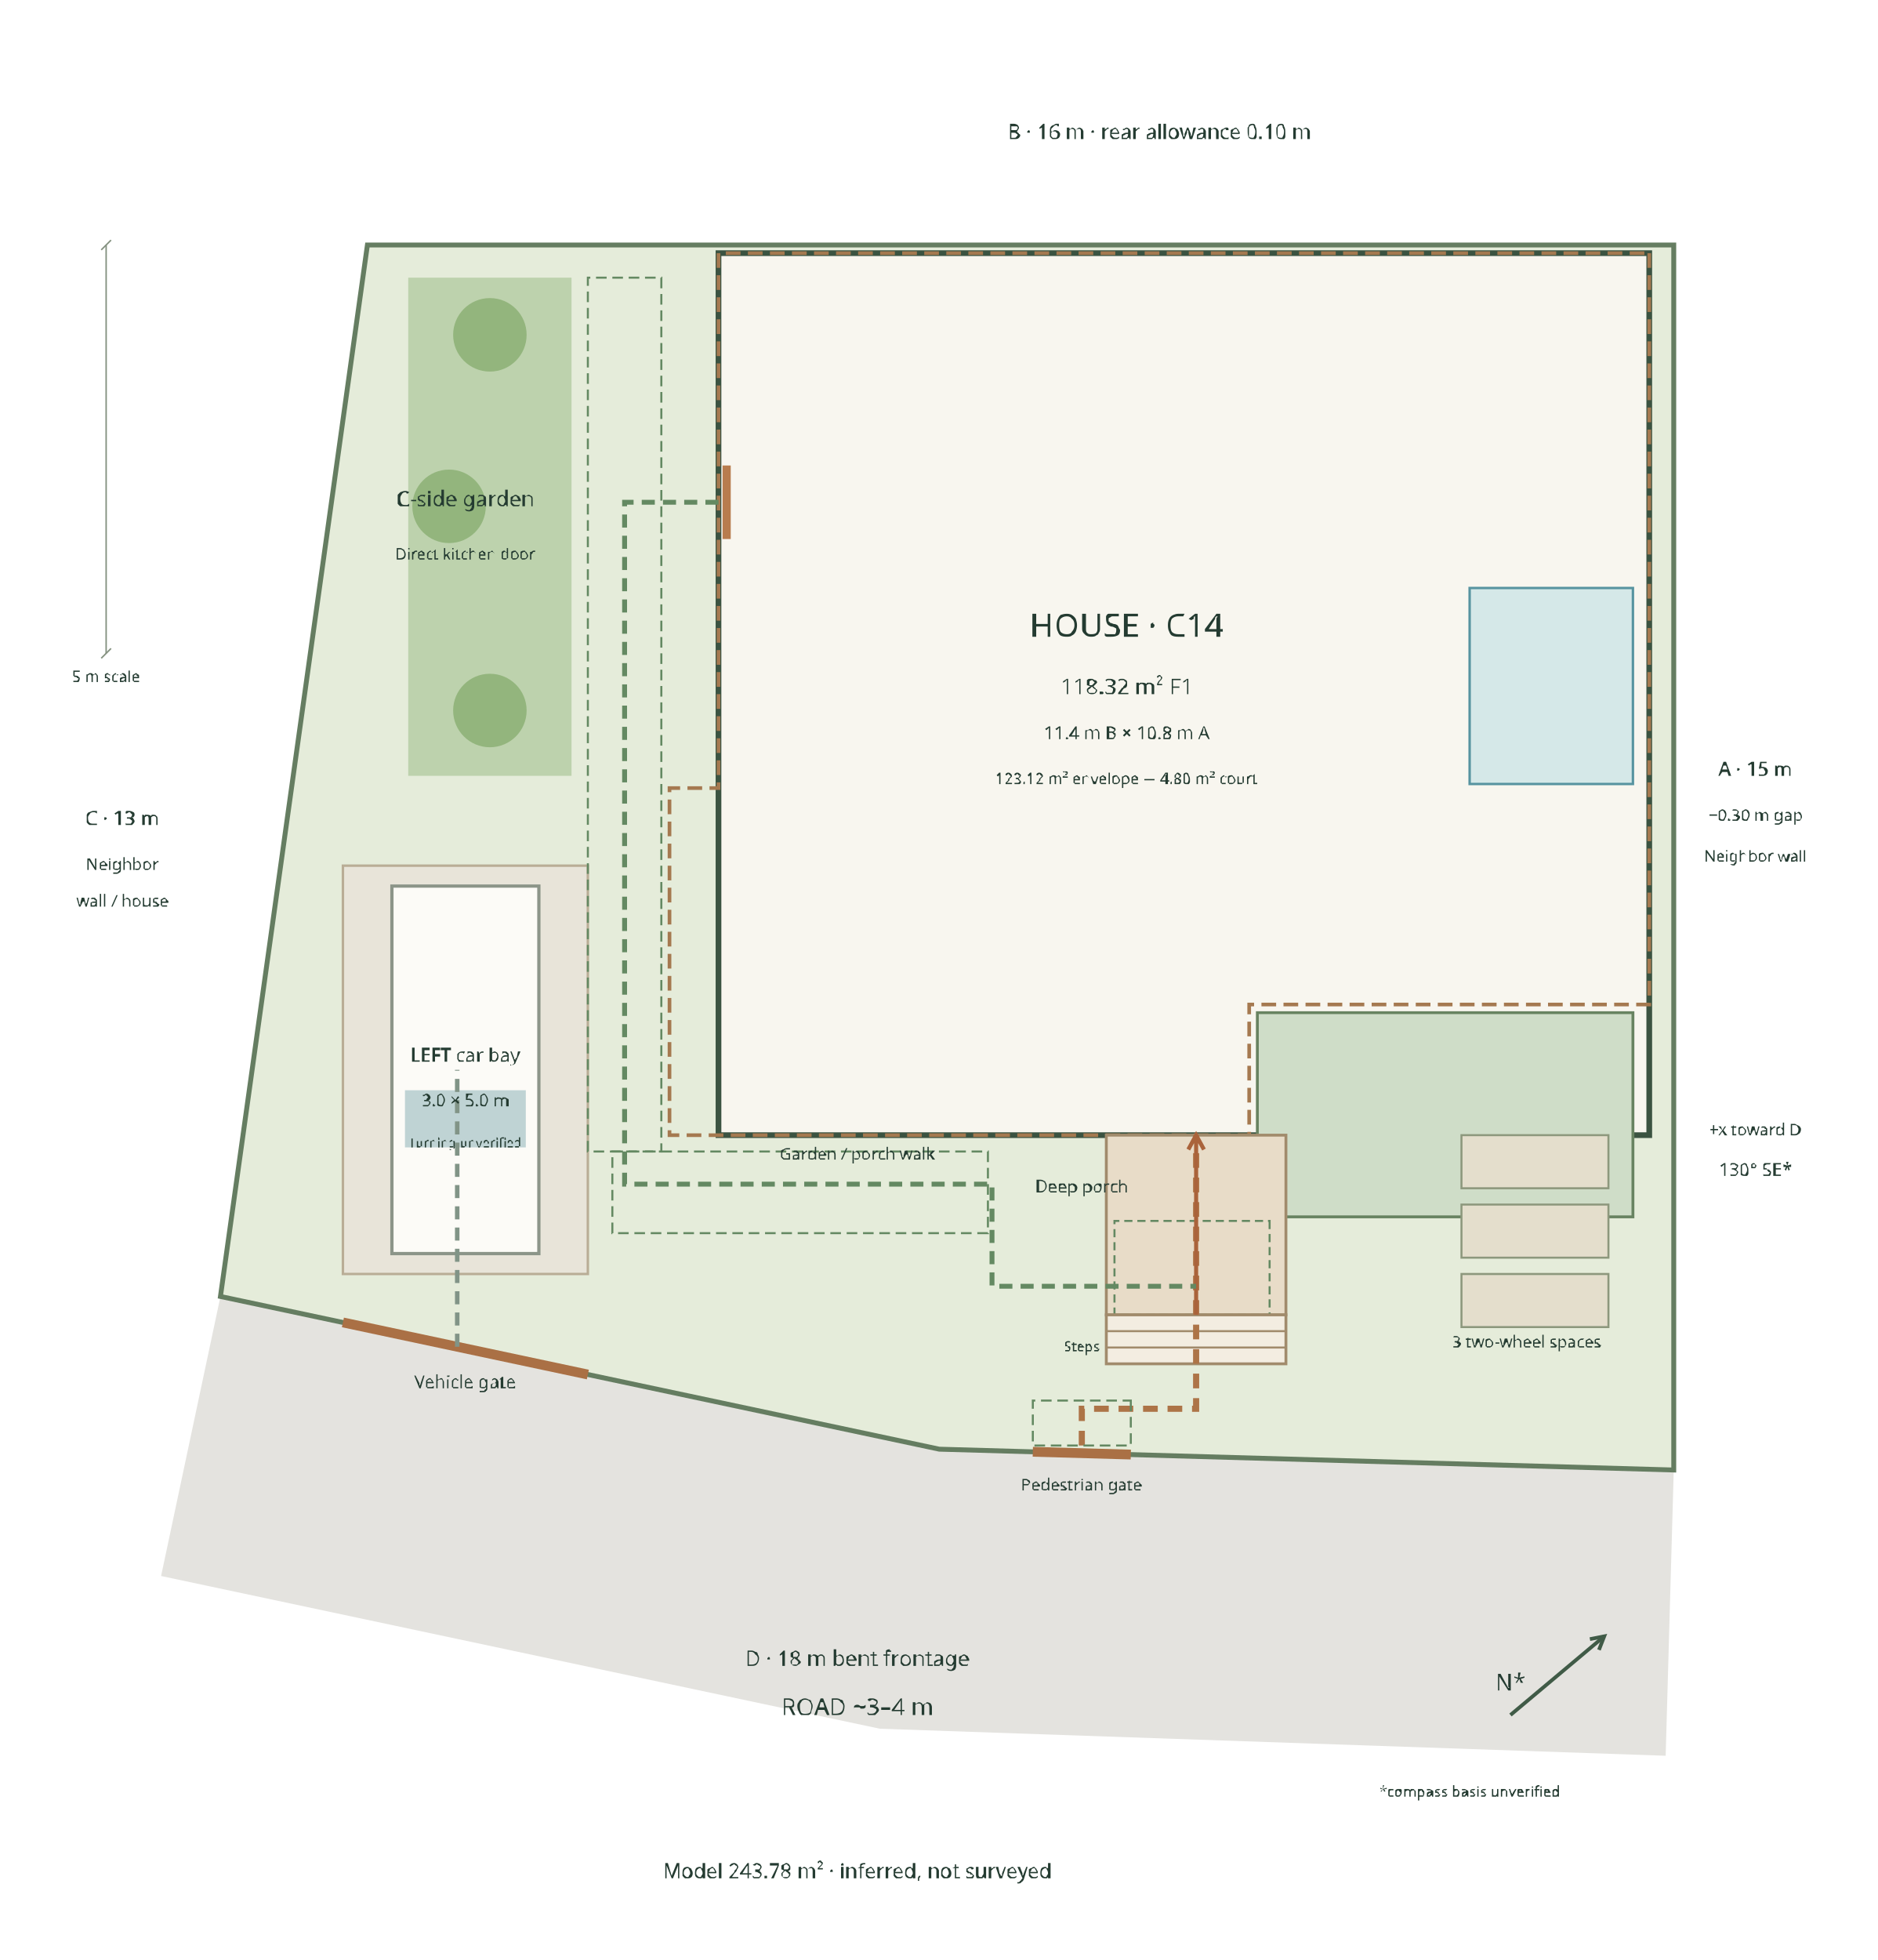
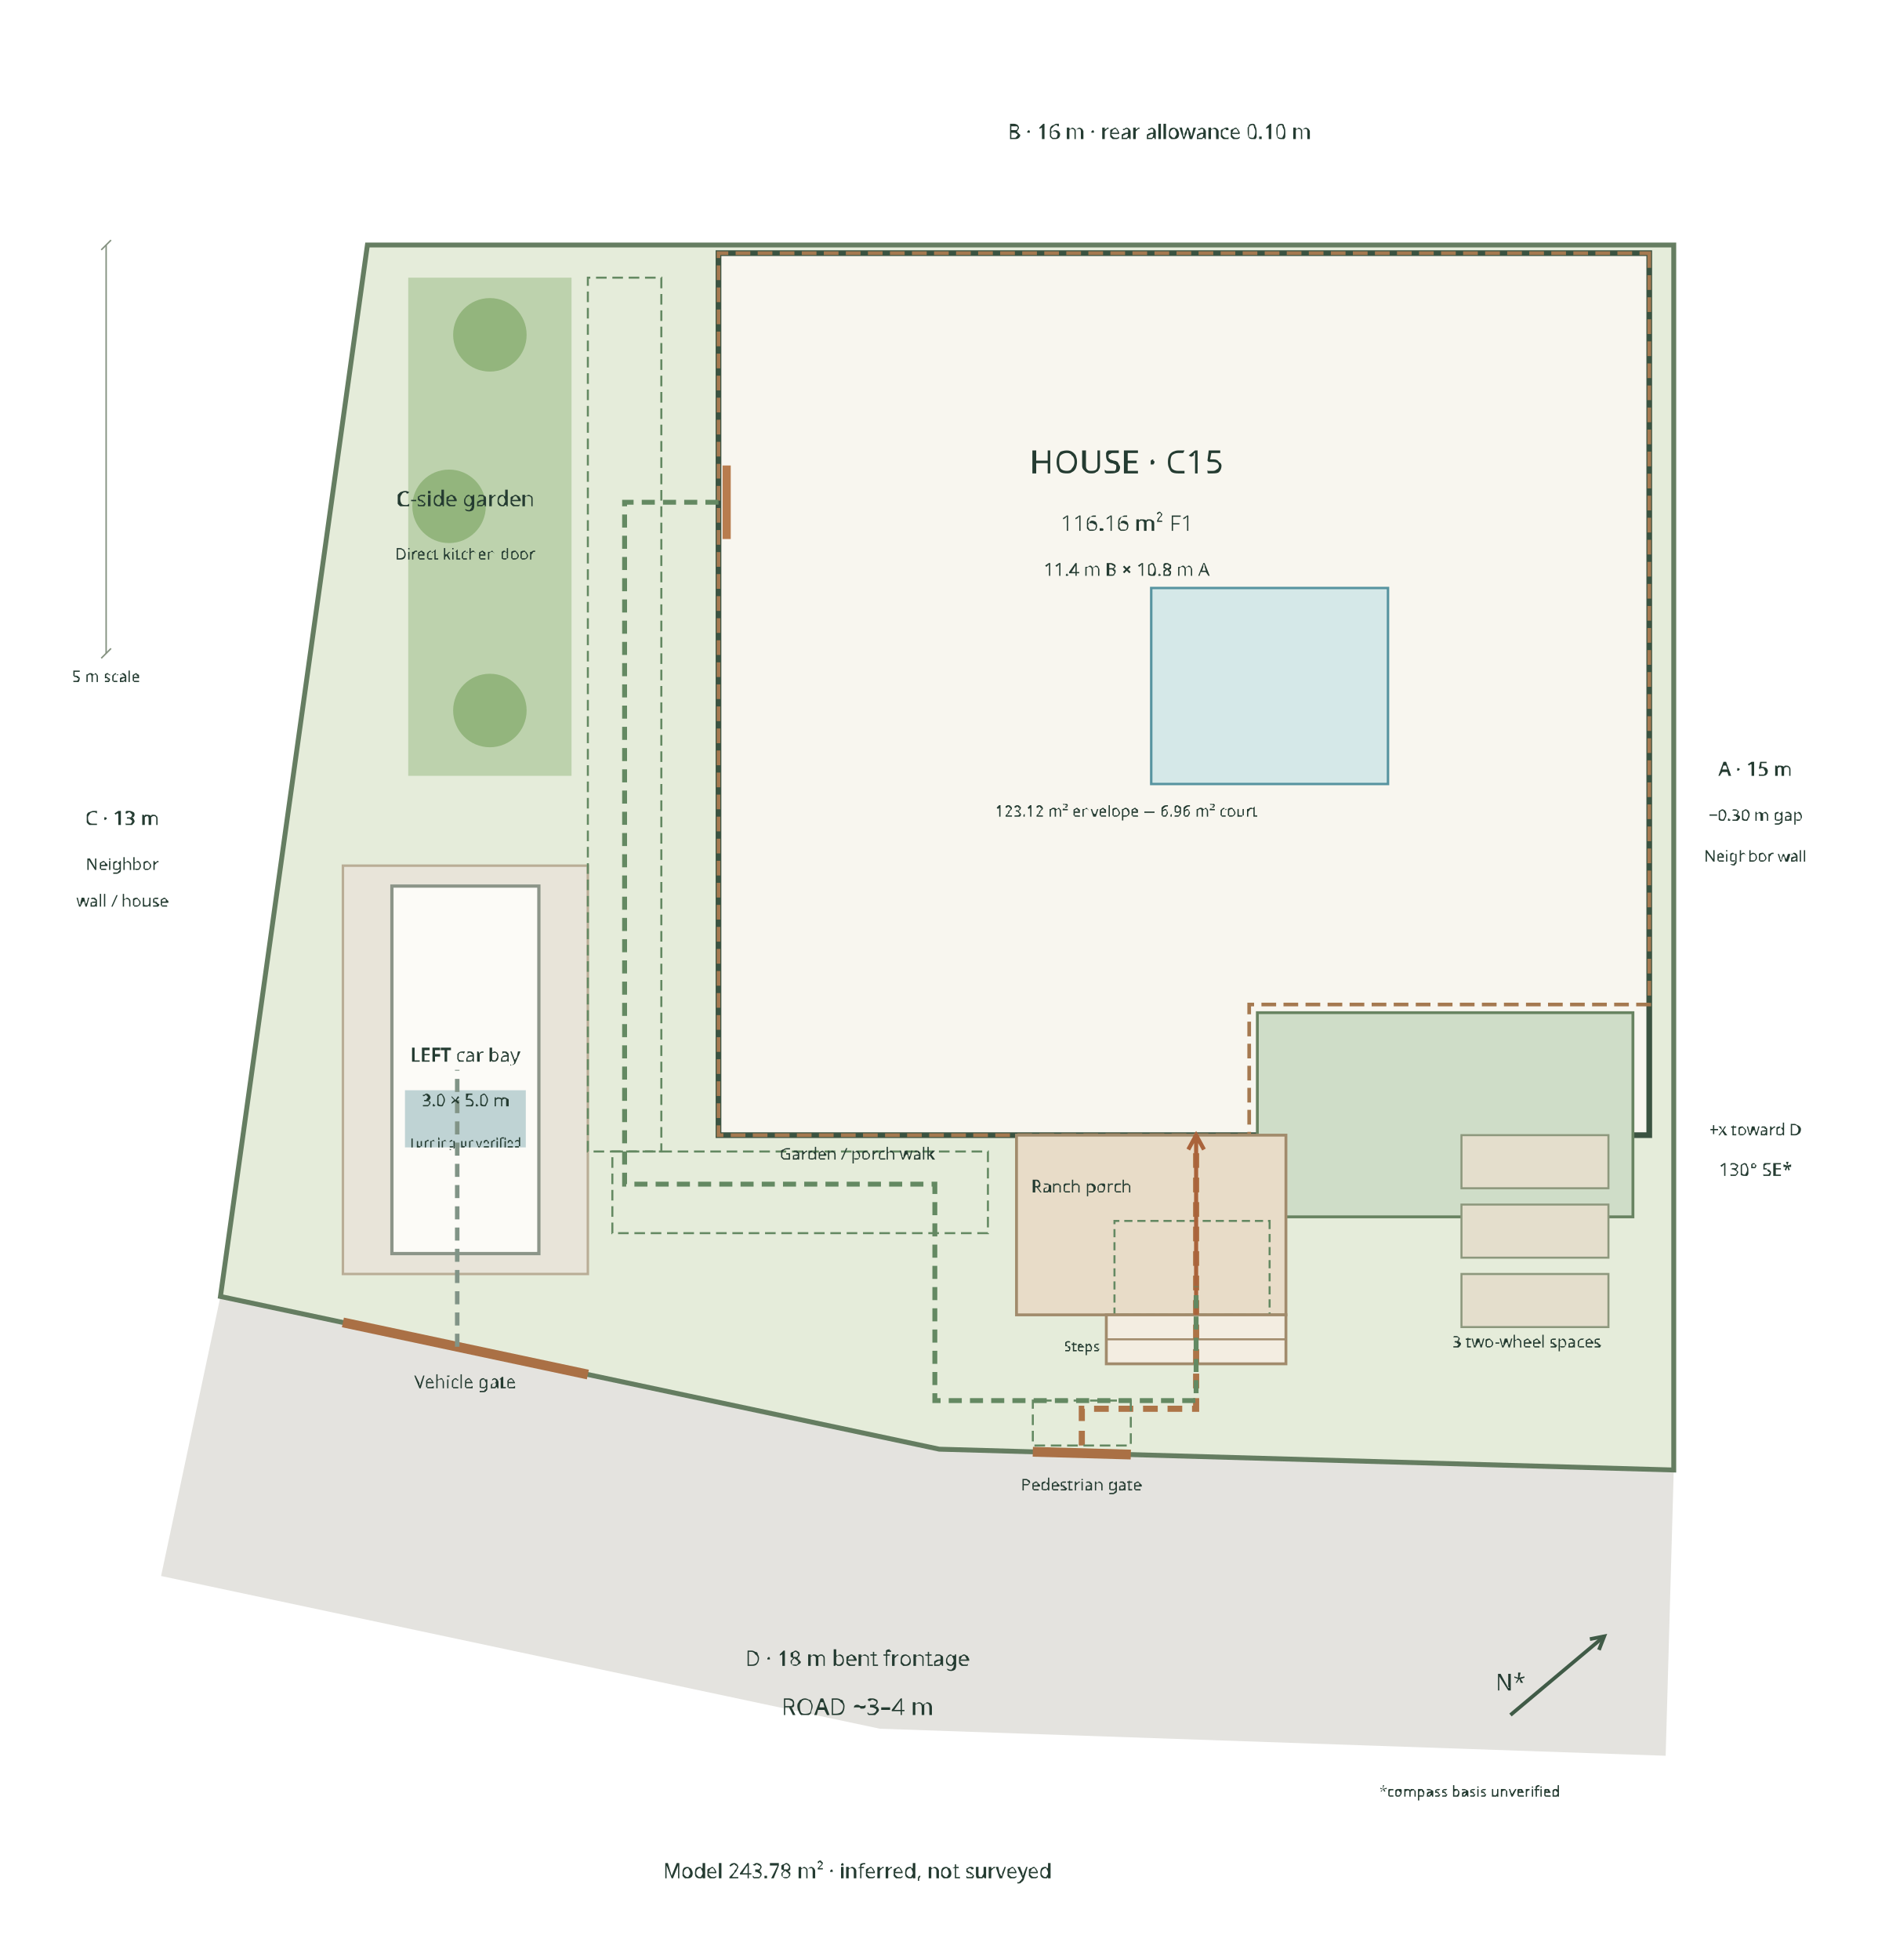
- <svg xmlns="http://www.w3.org/2000/svg" viewBox="-20.5 -3 23 24" class="drawing" role="img" aria-label="site conceptual drawing" data-revision="C14" data-option="01" data-display-rotation="90">
+ <svg xmlns="http://www.w3.org/2000/svg" viewBox="-20.5 -3 23 24" class="drawing" role="img" aria-label="site conceptual drawing" data-revision="C15" data-option="01" data-display-rotation="90">
  <g transform="rotate(90)" data-display-rotation="90">
    <polygon points="15,0 14.745,8.996 12.875,17.8 16.298,18.527 18.168,9.724 18.499,0.099" fill="#e4e3df" />
    <polygon points="0,0 15,0 14.745,8.996 12.875,17.8 0,16" fill="#e5ecda" stroke="#657d61" stroke-width="0.06" />
    <rect x="0.4" y="13.5" width="6.1" height="2" fill="#bdd2ad" stroke="none" stroke-width="0.025" />
    <circle cx="1.1" cy="14.5" r="0.45" fill="#93b57d" />
    <circle cx="3.2" cy="15" r="0.45" fill="#93b57d" />
    <circle cx="5.7" cy="14.5" r="0.45" fill="#93b57d" />
    <rect x="0.1" y="0.3" width="10.8" height="11.4" fill="#f8f6ef" stroke="#3b5341" stroke-width="0.07" />
-     <rect x="4.2" y="0.5" width="2.4" height="2" fill="#d5e8e8" stroke="#5794a0" stroke-width="0.03" data-site-id="open-court" />
-     <polygon points="0.1,0.3 9.3,0.3 9.3,5.2 10.9,5.2 10.9,12.3 6.65,12.3 6.65,11.7 0.1,11.7" fill="none" stroke="#a57950" stroke-width="0.045" stroke-dasharray=".18 .09" data-upper-outline="true" />
+     <rect x="4.2" y="3.5" width="2.4" height="2.9" fill="#d5e8e8" stroke="#5794a0" stroke-width="0.03" data-site-id="open-court" />
+     <polygon points="0.1,0.3 9.3,0.3 9.3,5.2 10.9,5.2 10.9,11.7 0.1,11.7" fill="none" stroke="#a57950" stroke-width="0.045" stroke-dasharray=".18 .09" data-upper-outline="true" />
    <rect x="9.4" y="0.5" width="2.5" height="4.6" fill="#cfddc8" stroke="#688361" stroke-width="0.035" />
    <rect x="7.6" y="13.3" width="5" height="3" fill="#e8e4d9" stroke="#b9ad96" stroke-width="0.03" />
    <rect x="7.85" y="13.9" width="4.5" height="1.8" fill="#fcfbf7" stroke="#8c9589" stroke-width="0.04" />
    <rect x="10.35" y="14.06" width="0.7" height="1.48" fill="#bfd3d4" stroke="none" stroke-width="0.025" />
    <rect x="10.9" y="0.8" width="0.65" height="1.8" fill="#e4decc" stroke="#8d987d" stroke-width="0.025" />
    <rect x="11.75" y="0.8" width="0.65" height="1.8" fill="#e4decc" stroke="#8d987d" stroke-width="0.025" />
    <rect x="12.6" y="0.8" width="0.65" height="1.8" fill="#e4decc" stroke="#8d987d" stroke-width="0.025" />
-     <rect x="10.9" y="4.75" width="2.2" height="2.2" fill="#e8dcc8" stroke="#a18b6c" stroke-width="0.035" data-site-id="porch" />
+     <rect x="10.9" y="4.75" width="2.2" height="3.3" fill="#e8dcc8" stroke="#a18b6c" stroke-width="0.035" data-site-id="porch" />
    <rect x="11.95" y="4.95" width="1.15" height="1.9" fill="none" stroke="#648962" stroke-width="0.025" stroke-dasharray=".10 .06" data-site-id="porch-waiting" />
    <rect x="13.1" y="4.75" width="0.6" height="2.2" fill="#f3ede1" stroke="#a18b6c" stroke-width="0.035" data-site-id="porch-steps" />
-     <line x1="13.3" y1="4.75" x2="13.3" y2="6.95" stroke="#a18b6c" stroke-width="0.025" />
-     <line x1="13.5" y1="4.75" x2="13.5" y2="6.95" stroke="#a18b6c" stroke-width="0.025" />
+     <line x1="13.4" y1="4.75" x2="13.4" y2="6.95" stroke="#a18b6c" stroke-width="0.025" />
    <line x1="2.7" y1="11.6" x2="3.6" y2="11.6" stroke="#b87c4e" stroke-width="0.1" data-site-id="kitchen-door" />
    <polyline points="14.7,7.25 14.25,7.25 14.25,5.85 13.1,5.85 10.9,5.85" fill="none" stroke="#ad7447" stroke-width="0.075" stroke-dasharray=".18 .12" />
    <line x1="13.1" y1="5.85" x2="10.9" y2="5.85" stroke="#aa633b" stroke-width="0.05" />
    <polyline points="11.076,5.754 10.9,5.85 11.076,5.946" fill="none" stroke="#aa633b" stroke-width="0.05" />
    <rect x="14.15" y="6.65" width="0.55" height="1.2" fill="none" stroke="#648962" stroke-width="0.025" stroke-dasharray=".13 .07" />
    <rect x="11.1" y="8.4" width="1" height="4.6" fill="none" stroke="#648962" stroke-width="0.025" stroke-dasharray=".13 .07" />
    <rect x="0.4" y="12.4" width="10.7" height="0.9" fill="none" stroke="#648962" stroke-width="0.025" stroke-dasharray=".13 .07" />
-     <polyline points="3.15,11.7 3.15,12.85 11.5,12.85 11.5,8.35 12.75,8.35 12.75,5.85" fill="none" stroke="#648962" stroke-width="0.06" stroke-dasharray=".16 .1" />
+     <polyline points="3.15,11.7 3.15,12.85 11.5,12.85 11.5,9.05 14.15,9.05 14.15,5.85 13.7,5.85 12.75,5.85" fill="none" stroke="#648962" stroke-width="0.06" stroke-dasharray=".16 .1" />
    <line x1="13.831" y1="13.3" x2="13.193" y2="16.3" stroke="#aa7045" stroke-width="0.12" />
    <line x1="14.811" y1="6.65" x2="14.777" y2="7.85" stroke="#aa7045" stroke-width="0.12" />
    <polyline points="13.491,14.9 12.6,14.9 10.1,14.9" fill="none" stroke="#819487" stroke-width="0.055" stroke-dasharray=".16 .1" />
    <line x1="18" y1="2" x2="17.036" y2="0.851" stroke="#405b47" stroke-width="0.045" />
    <polyline points="17.203,0.916 17.036,0.851 17.071,1.027" fill="none" stroke="#405b47" stroke-width="0.045" />
    <line x1="0" y1="19.2" x2="5" y2="19.2" stroke="#849180" stroke-width="0.018" />
    <line x1="-0.06" y1="19.14" x2="0.06" y2="19.26" stroke="#849180" stroke-width="0.018" />
    <line x1="4.94" y1="19.14" x2="5.06" y2="19.26" stroke="#849180" stroke-width="0.018" />
  </g>
  <text x="-6.3" y="-1.3" font-size="0.25" text-anchor="middle" fill="#243b31" font-family="system-ui,sans-serif">B · 16 m · rear allowance 0.10 m</text>
-   <text x="-6.7" y="4.8" font-size="0.4" text-anchor="middle" fill="#243b31" font-family="system-ui,sans-serif">HOUSE · C14</text>
-   <text x="-6.7" y="5.5" font-size="0.27" text-anchor="middle" fill="#243b31" font-family="system-ui,sans-serif">118.32 m² F1</text>
-   <text x="-6.7" y="6.05" font-size="0.22" text-anchor="middle" fill="#243b31" font-family="system-ui,sans-serif">11.4 m B × 10.8 m A</text>
+   <text x="-6.7" y="2.8" font-size="0.4" text-anchor="middle" fill="#243b31" font-family="system-ui,sans-serif">HOUSE · C15</text>
+   <text x="-6.7" y="3.5" font-size="0.27" text-anchor="middle" fill="#243b31" font-family="system-ui,sans-serif">116.16 m² F1</text>
+   <text x="-6.7" y="4.05" font-size="0.22" text-anchor="middle" fill="#243b31" font-family="system-ui,sans-serif">11.4 m B × 10.8 m A</text>
  <text x="1" y="6.5" font-size="0.24" text-anchor="middle" fill="#243b31" font-family="system-ui,sans-serif">A · 15 m</text>
  <text x="1" y="7.05" font-size="0.2" text-anchor="middle" fill="#243b31" font-family="system-ui,sans-serif">~0.30 m gap</text>
  <text x="1" y="7.55" font-size="0.19" text-anchor="middle" fill="#243b31" font-family="system-ui,sans-serif">Neighbor wall</text>
  <text x="1" y="10.9" font-size="0.2" text-anchor="middle" fill="#243b31" font-family="system-ui,sans-serif">+x toward D</text>
  <text x="1" y="11.4" font-size="0.22" text-anchor="middle" fill="#243b31" font-family="system-ui,sans-serif">130° SE*</text>
  <text x="-19" y="7.1" font-size="0.24" text-anchor="middle" fill="#243b31" font-family="system-ui,sans-serif">C · 13 m</text>
  <text x="-19" y="7.65" font-size="0.2" text-anchor="middle" fill="#243b31" font-family="system-ui,sans-serif">Neighbor</text>
  <text x="-19" y="8.1" font-size="0.2" text-anchor="middle" fill="#243b31" font-family="system-ui,sans-serif">wall / house</text>
  <text x="-14.8" y="3.2" font-size="0.26" text-anchor="middle" fill="#243b31" font-family="system-ui,sans-serif">C-side garden</text>
  <text x="-14.8" y="3.85" font-size="0.19" text-anchor="middle" fill="#243b31" font-family="system-ui,sans-serif">Direct kitchen door</text>
-   <text x="-6.7" y="6.6" font-size="0.19" text-anchor="middle" fill="#243b31" font-family="system-ui,sans-serif">123.12 m² envelope − 4.80 m² court</text>
+   <text x="-6.7" y="7" font-size="0.19" text-anchor="middle" fill="#243b31" font-family="system-ui,sans-serif">123.12 m² envelope − 6.96 m² court</text>
  <text x="-14.8" y="10" font-size="0.23" text-anchor="middle" fill="#243b31" font-family="system-ui,sans-serif">LEFT car bay</text>
  <text x="-14.8" y="10.55" font-size="0.21" text-anchor="middle" fill="#243b31" font-family="system-ui,sans-serif">3.0 × 5.0 m</text>
  <text x="-14.8" y="11.05" font-size="0.16" text-anchor="middle" fill="#243b31" font-family="system-ui,sans-serif">Turning unverified</text>
  <text x="-1.8" y="13.5" font-size="0.2" text-anchor="middle" fill="#243b31" font-family="system-ui,sans-serif">3 two-wheel spaces</text>
  <text x="-10" y="11.2" font-size="0.2" text-anchor="middle" fill="#243b31" font-family="system-ui,sans-serif">Garden / porch walk</text>
-   <text x="-7.25" y="11.6" font-size="0.21" text-anchor="middle" fill="#243b31" font-family="system-ui,sans-serif">Deep porch</text>
+   <text x="-7.25" y="11.6" font-size="0.21" text-anchor="middle" fill="#243b31" font-family="system-ui,sans-serif">Ranch porch</text>
  <text x="-7.25" y="13.55" font-size="0.17" text-anchor="middle" fill="#243b31" font-family="system-ui,sans-serif">Steps</text>
  <text x="-7.25" y="15.25" font-size="0.2" text-anchor="middle" fill="#243b31" font-family="system-ui,sans-serif">Pedestrian gate</text>
  <text x="-14.8" y="14" font-size="0.22" text-anchor="middle" fill="#243b31" font-family="system-ui,sans-serif">Vehicle gate</text>
  <text x="-10" y="17.4" font-size="0.26" text-anchor="middle" fill="#243b31" font-family="system-ui,sans-serif">D · 18 m bent frontage</text>
  <text x="-10" y="18" font-size="0.29" text-anchor="middle" fill="#243b31" font-family="system-ui,sans-serif">ROAD ~3–4 m</text>
  <text x="-2" y="17.7" font-size="0.28" text-anchor="middle" fill="#243b31" font-family="system-ui,sans-serif">N*</text>
  <text x="-2.5" y="19" font-size="0.18" text-anchor="middle" fill="#243b31" font-family="system-ui,sans-serif">*compass basis unverified</text>
  <text x="-19.2" y="5.35" font-size="0.19" text-anchor="middle" fill="#243b31" font-family="system-ui,sans-serif">5 m scale</text>
  <text x="-10" y="20" font-size="0.25" text-anchor="middle" fill="#243b31" font-family="system-ui,sans-serif">Model 243.78 m² · inferred, not surveyed</text>
</svg>
